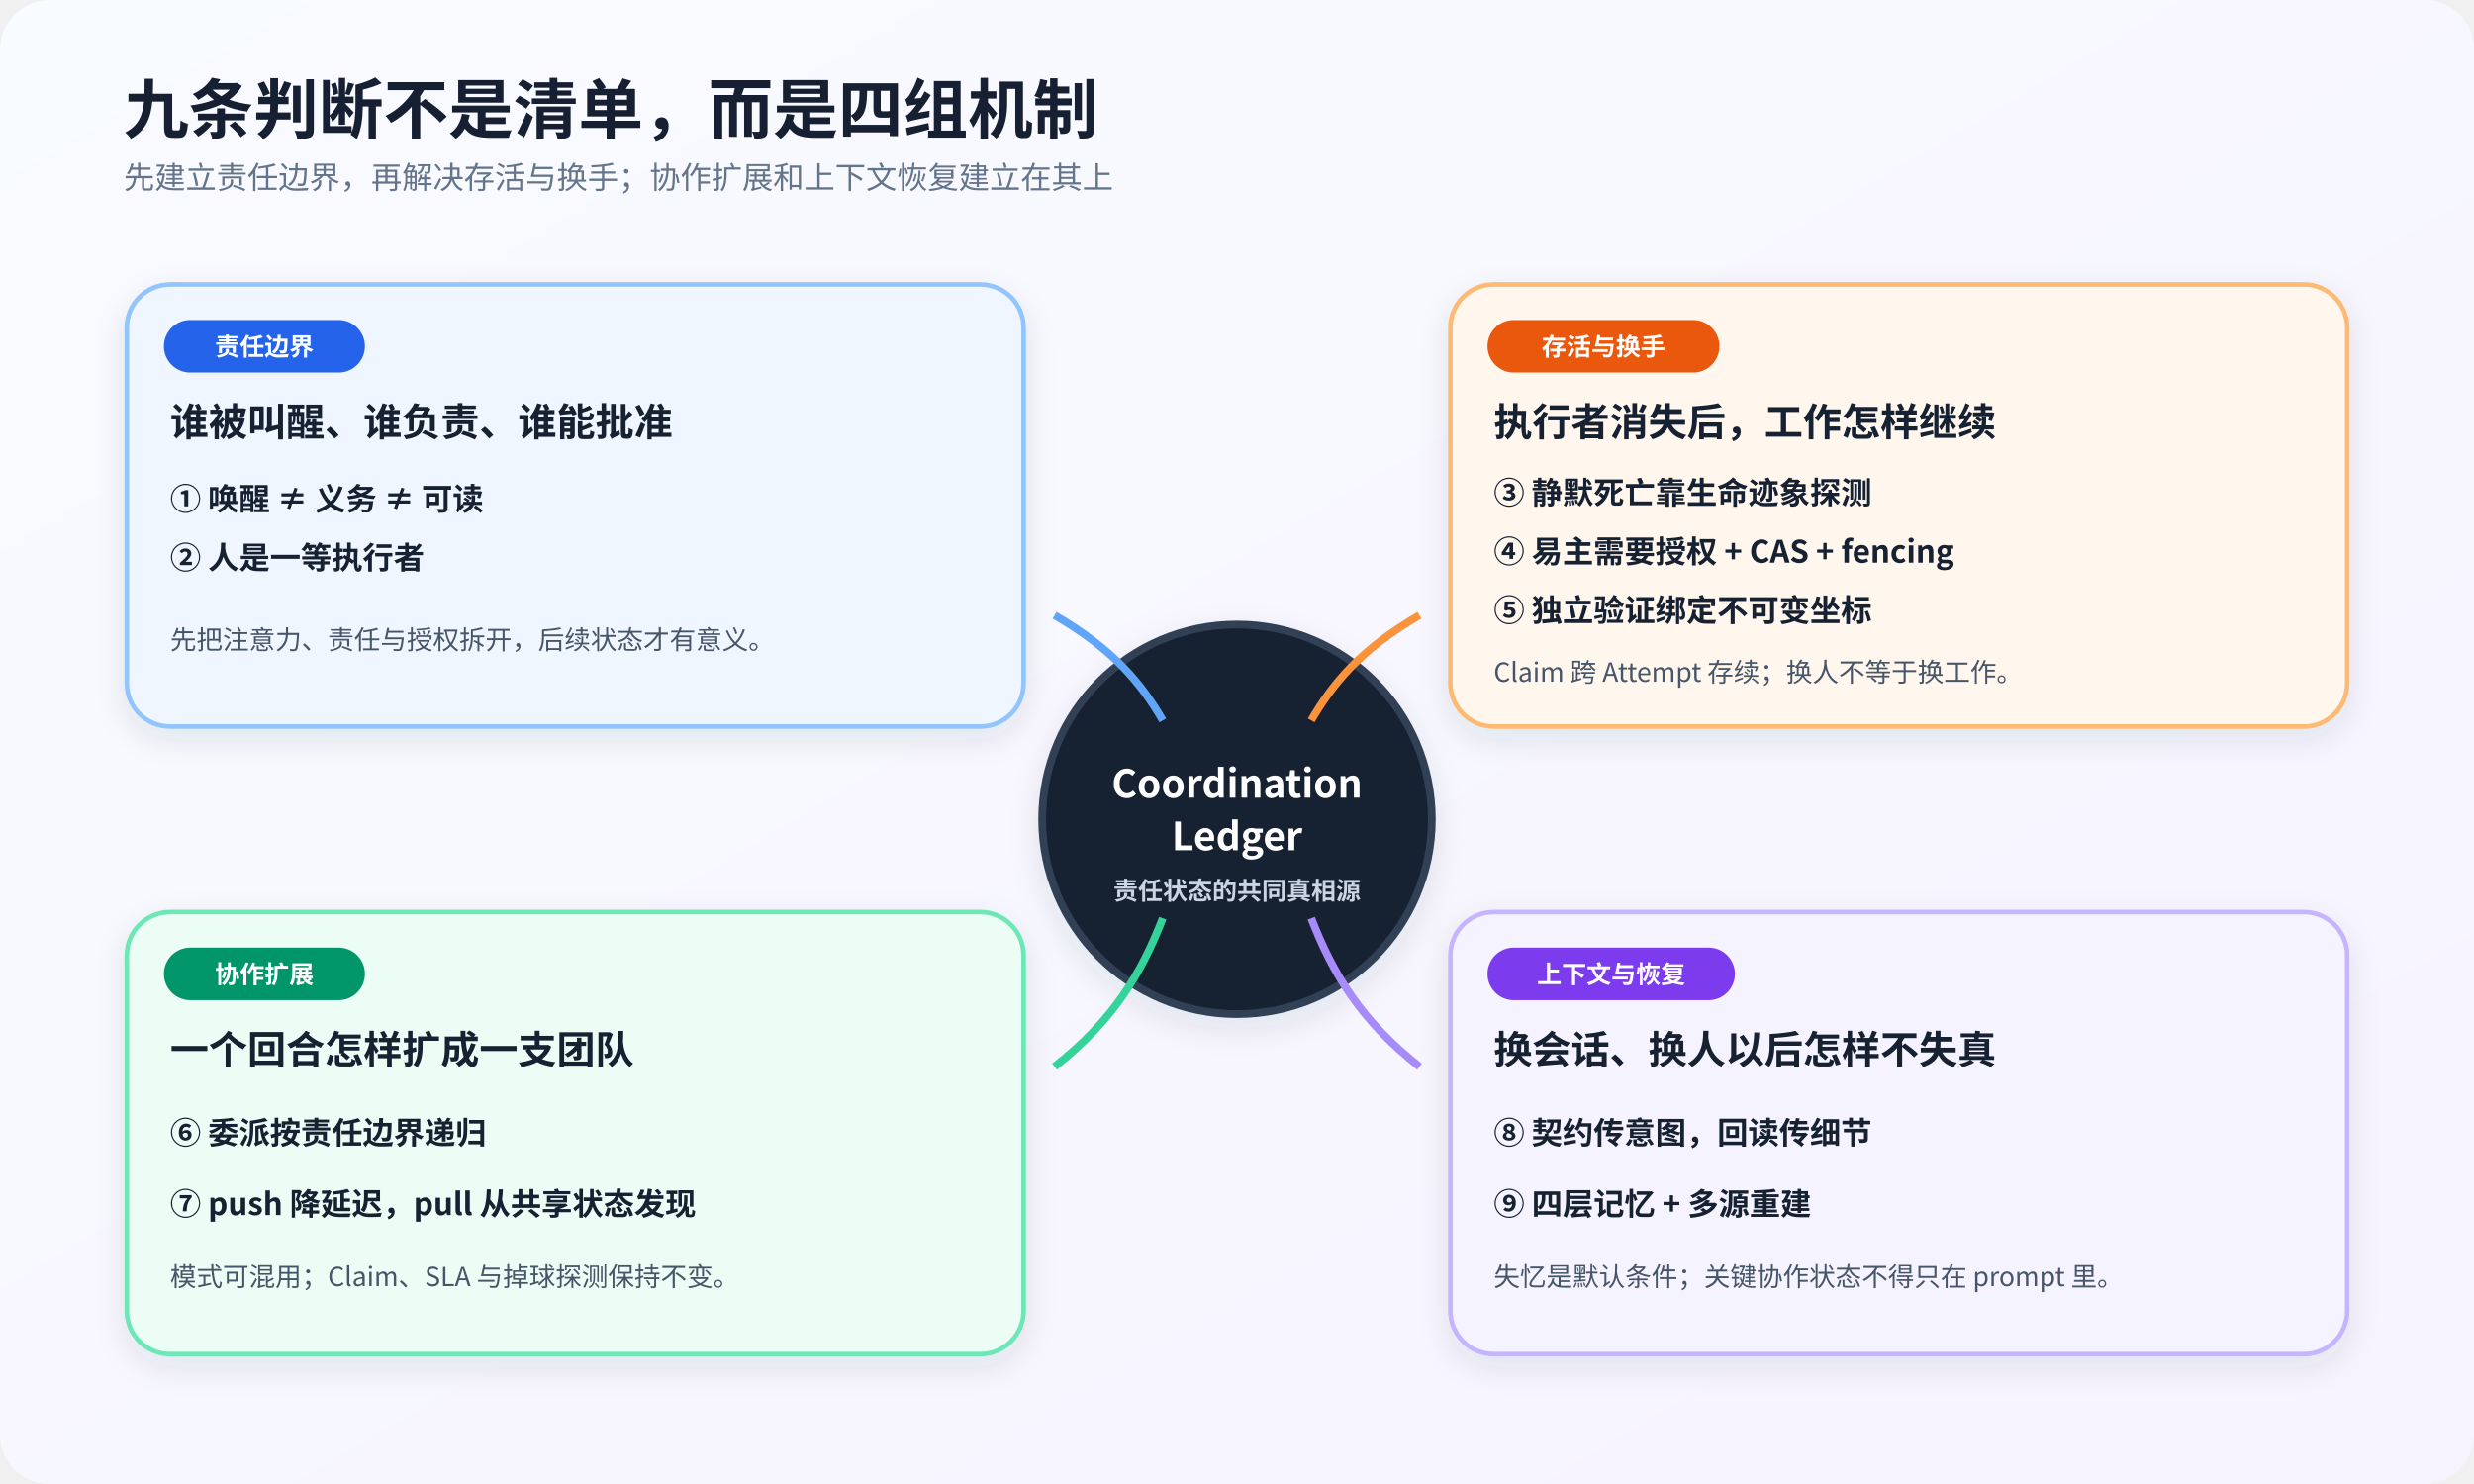
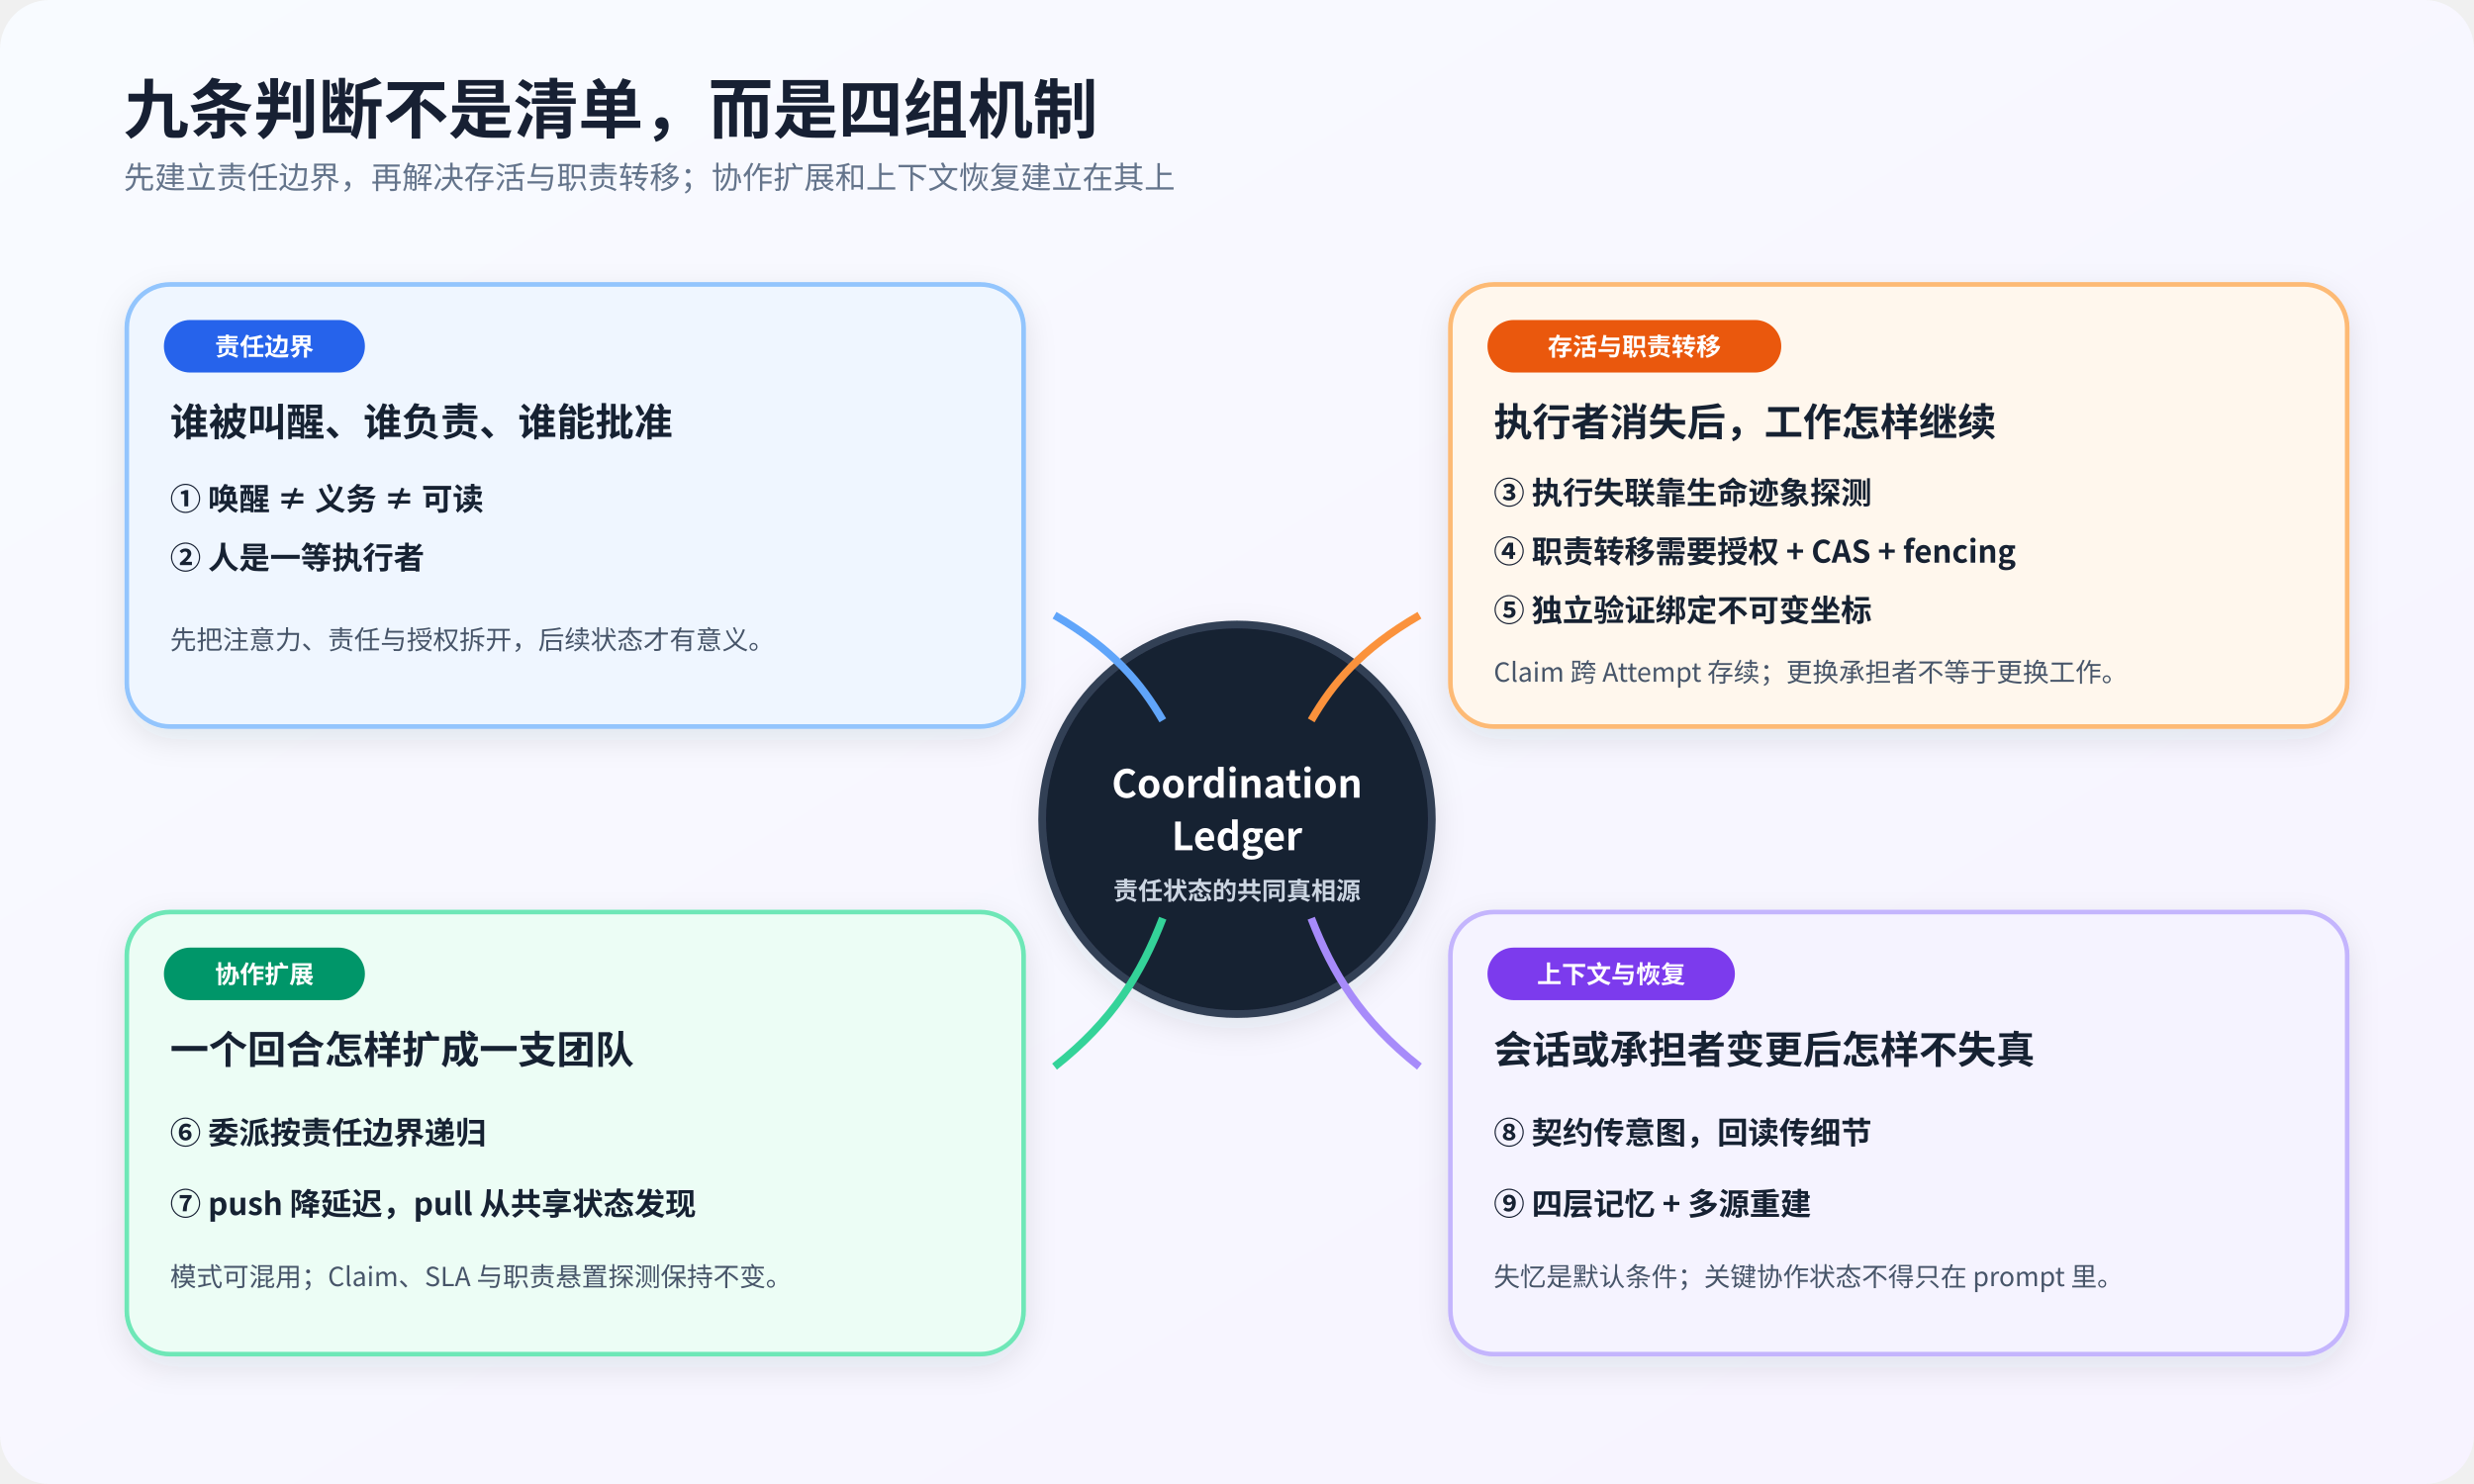
<svg xmlns="http://www.w3.org/2000/svg" width="1600" height="960" viewBox="0 0 1600 960" role="img" aria-labelledby="title desc">
  <defs>
    <linearGradient id="bg" x1="0" y1="0" x2="1" y2="1">
      <stop stop-color="#F8FBFF" />
      <stop offset="1" stop-color="#F7F3FF" />
    </linearGradient>
    <filter id="s" x="-30%" y="-30%" width="160%" height="160%">
      <feDropShadow dx="0" dy="7" stdDeviation="10" flood-color="#1E293B" flood-opacity=".1" />
    </filter>
    <style>
      .f{font-family:-apple-system,BlinkMacSystemFont,"PingFang SC","Noto Sans CJK SC","Segoe UI",sans-serif}
      .h{font-size:42px;font-weight:760;fill:#172033}
      .sub{font-size:20px;fill:#64748B}
      .group{font-size:25px;font-weight:740;fill:#172033}
      .item{font-size:20px;font-weight:650;fill:#172033}
      .copy{font-size:17px;fill:#475569}
      .center{font-size:25px;font-weight:760;fill:#fff}
      .tag{font-size:16px;font-weight:700}
    </style>
  </defs>
  <rect width="1600" height="960" rx="32" fill="url(#bg)" />
  <text x="80" y="86" class="f h">九条判断不是清单，而是四组机制</text>
-   <text x="80" y="122" class="f sub">先建立责任边界，再解决存活与换手；协作扩展和上下文恢复建立在其上</text>
+   <text x="80" y="122" class="f sub">先建立责任边界，再解决存活与职责转移；协作扩展和上下文恢复建立在其上</text>
  <g filter="url(#s)">
    <rect x="82" y="184" width="580" height="286" rx="28" fill="#EFF6FF" stroke="#93C5FD" stroke-width="3" />
    <rect x="106" y="207" width="130" height="34" rx="17" fill="#2563EB" />
    <text x="171" y="230" text-anchor="middle" class="f tag" fill="#fff">责任边界</text>
    <text x="110" y="282" class="f group">谁被叫醒、谁负责、谁能批准</text>
    <text x="110" y="330" class="f item">① 唤醒 ≠ 义务 ≠ 可读</text>
    <text x="110" y="368" class="f item">② 人是一等执行者</text>
    <text x="110" y="420" class="f copy">先把注意力、责任与授权拆开，后续状态才有意义。</text>
    <rect x="938" y="184" width="580" height="286" rx="28" fill="#FFF7ED" stroke="#FDBA74" stroke-width="3" />
-     <rect x="962" y="207" width="150" height="34" rx="17" fill="#EA580C" />
-     <text x="1037" y="230" text-anchor="middle" class="f tag" fill="#fff">存活与换手</text>
+     <rect x="962" y="207" width="190" height="34" rx="17" fill="#EA580C" />
+     <text x="1057" y="230" text-anchor="middle" class="f tag" fill="#fff">存活与职责转移</text>
    <text x="966" y="282" class="f group">执行者消失后，工作怎样继续</text>
-     <text x="966" y="326" class="f item">③ 静默死亡靠生命迹象探测</text>
-     <text x="966" y="364" class="f item">④ 易主需要授权 + CAS + fencing</text>
+     <text x="966" y="326" class="f item">③ 执行失联靠生命迹象探测</text>
+     <text x="966" y="364" class="f item">④ 职责转移需要授权 + CAS + fencing</text>
    <text x="966" y="402" class="f item">⑤ 独立验证绑定不可变坐标</text>
-     <text x="966" y="441" class="f copy">Claim 跨 Attempt 存续；换人不等于换工作。</text>
+     <text x="966" y="441" class="f copy">Claim 跨 Attempt 存续；更换承担者不等于更换工作。</text>
    <rect x="82" y="590" width="580" height="286" rx="28" fill="#ECFDF5" stroke="#6EE7B7" stroke-width="3" />
    <rect x="106" y="613" width="130" height="34" rx="17" fill="#059669" />
    <text x="171" y="636" text-anchor="middle" class="f tag" fill="#fff">协作扩展</text>
    <text x="110" y="688" class="f group">一个回合怎样扩成一支团队</text>
    <text x="110" y="740" class="f item">⑥ 委派按责任边界递归</text>
    <text x="110" y="786" class="f item">⑦ push 降延迟，pull 从共享状态发现</text>
-     <text x="110" y="832" class="f copy">模式可混用；Claim、SLA 与掉球探测保持不变。</text>
+     <text x="110" y="832" class="f copy">模式可混用；Claim、SLA 与职责悬置探测保持不变。</text>
    <rect x="938" y="590" width="580" height="286" rx="28" fill="#F5F3FF" stroke="#C4B5FD" stroke-width="3" />
    <rect x="962" y="613" width="160" height="34" rx="17" fill="#7C3AED" />
    <text x="1042" y="636" text-anchor="middle" class="f tag" fill="#fff">上下文与恢复</text>
-     <text x="966" y="688" class="f group">换会话、换人以后怎样不失真</text>
+     <text x="966" y="688" class="f group">会话或承担者变更后怎样不失真</text>
    <text x="966" y="740" class="f item">⑧ 契约传意图，回读传细节</text>
    <text x="966" y="786" class="f item">⑨ 四层记忆 + 多源重建</text>
    <text x="966" y="832" class="f copy">失忆是默认条件；关键协作状态不得只在 prompt 里。</text>
  </g>
  <g filter="url(#s)">
    <circle cx="800" cy="530" r="126" fill="#172033" stroke="#334155" stroke-width="5" />
    <text x="800" y="516" text-anchor="middle" class="f center">Coordination</text>
    <text x="800" y="550" text-anchor="middle" class="f center">Ledger</text>
    <text x="800" y="582" text-anchor="middle" class="f tag" fill="#CBD5E1">责任状态的共同真相源</text>
  </g>
  <path d="M682 398 C720 420 738 442 752 466" fill="none" stroke="#60A5FA" stroke-width="5" />
  <path d="M918 398 C880 420 862 442 848 466" fill="none" stroke="#FB923C" stroke-width="5" />
  <path d="M682 690 C720 660 738 630 752 594" fill="none" stroke="#34D399" stroke-width="5" />
  <path d="M918 690 C880 660 862 630 848 594" fill="none" stroke="#A78BFA" stroke-width="5" />
</svg>
